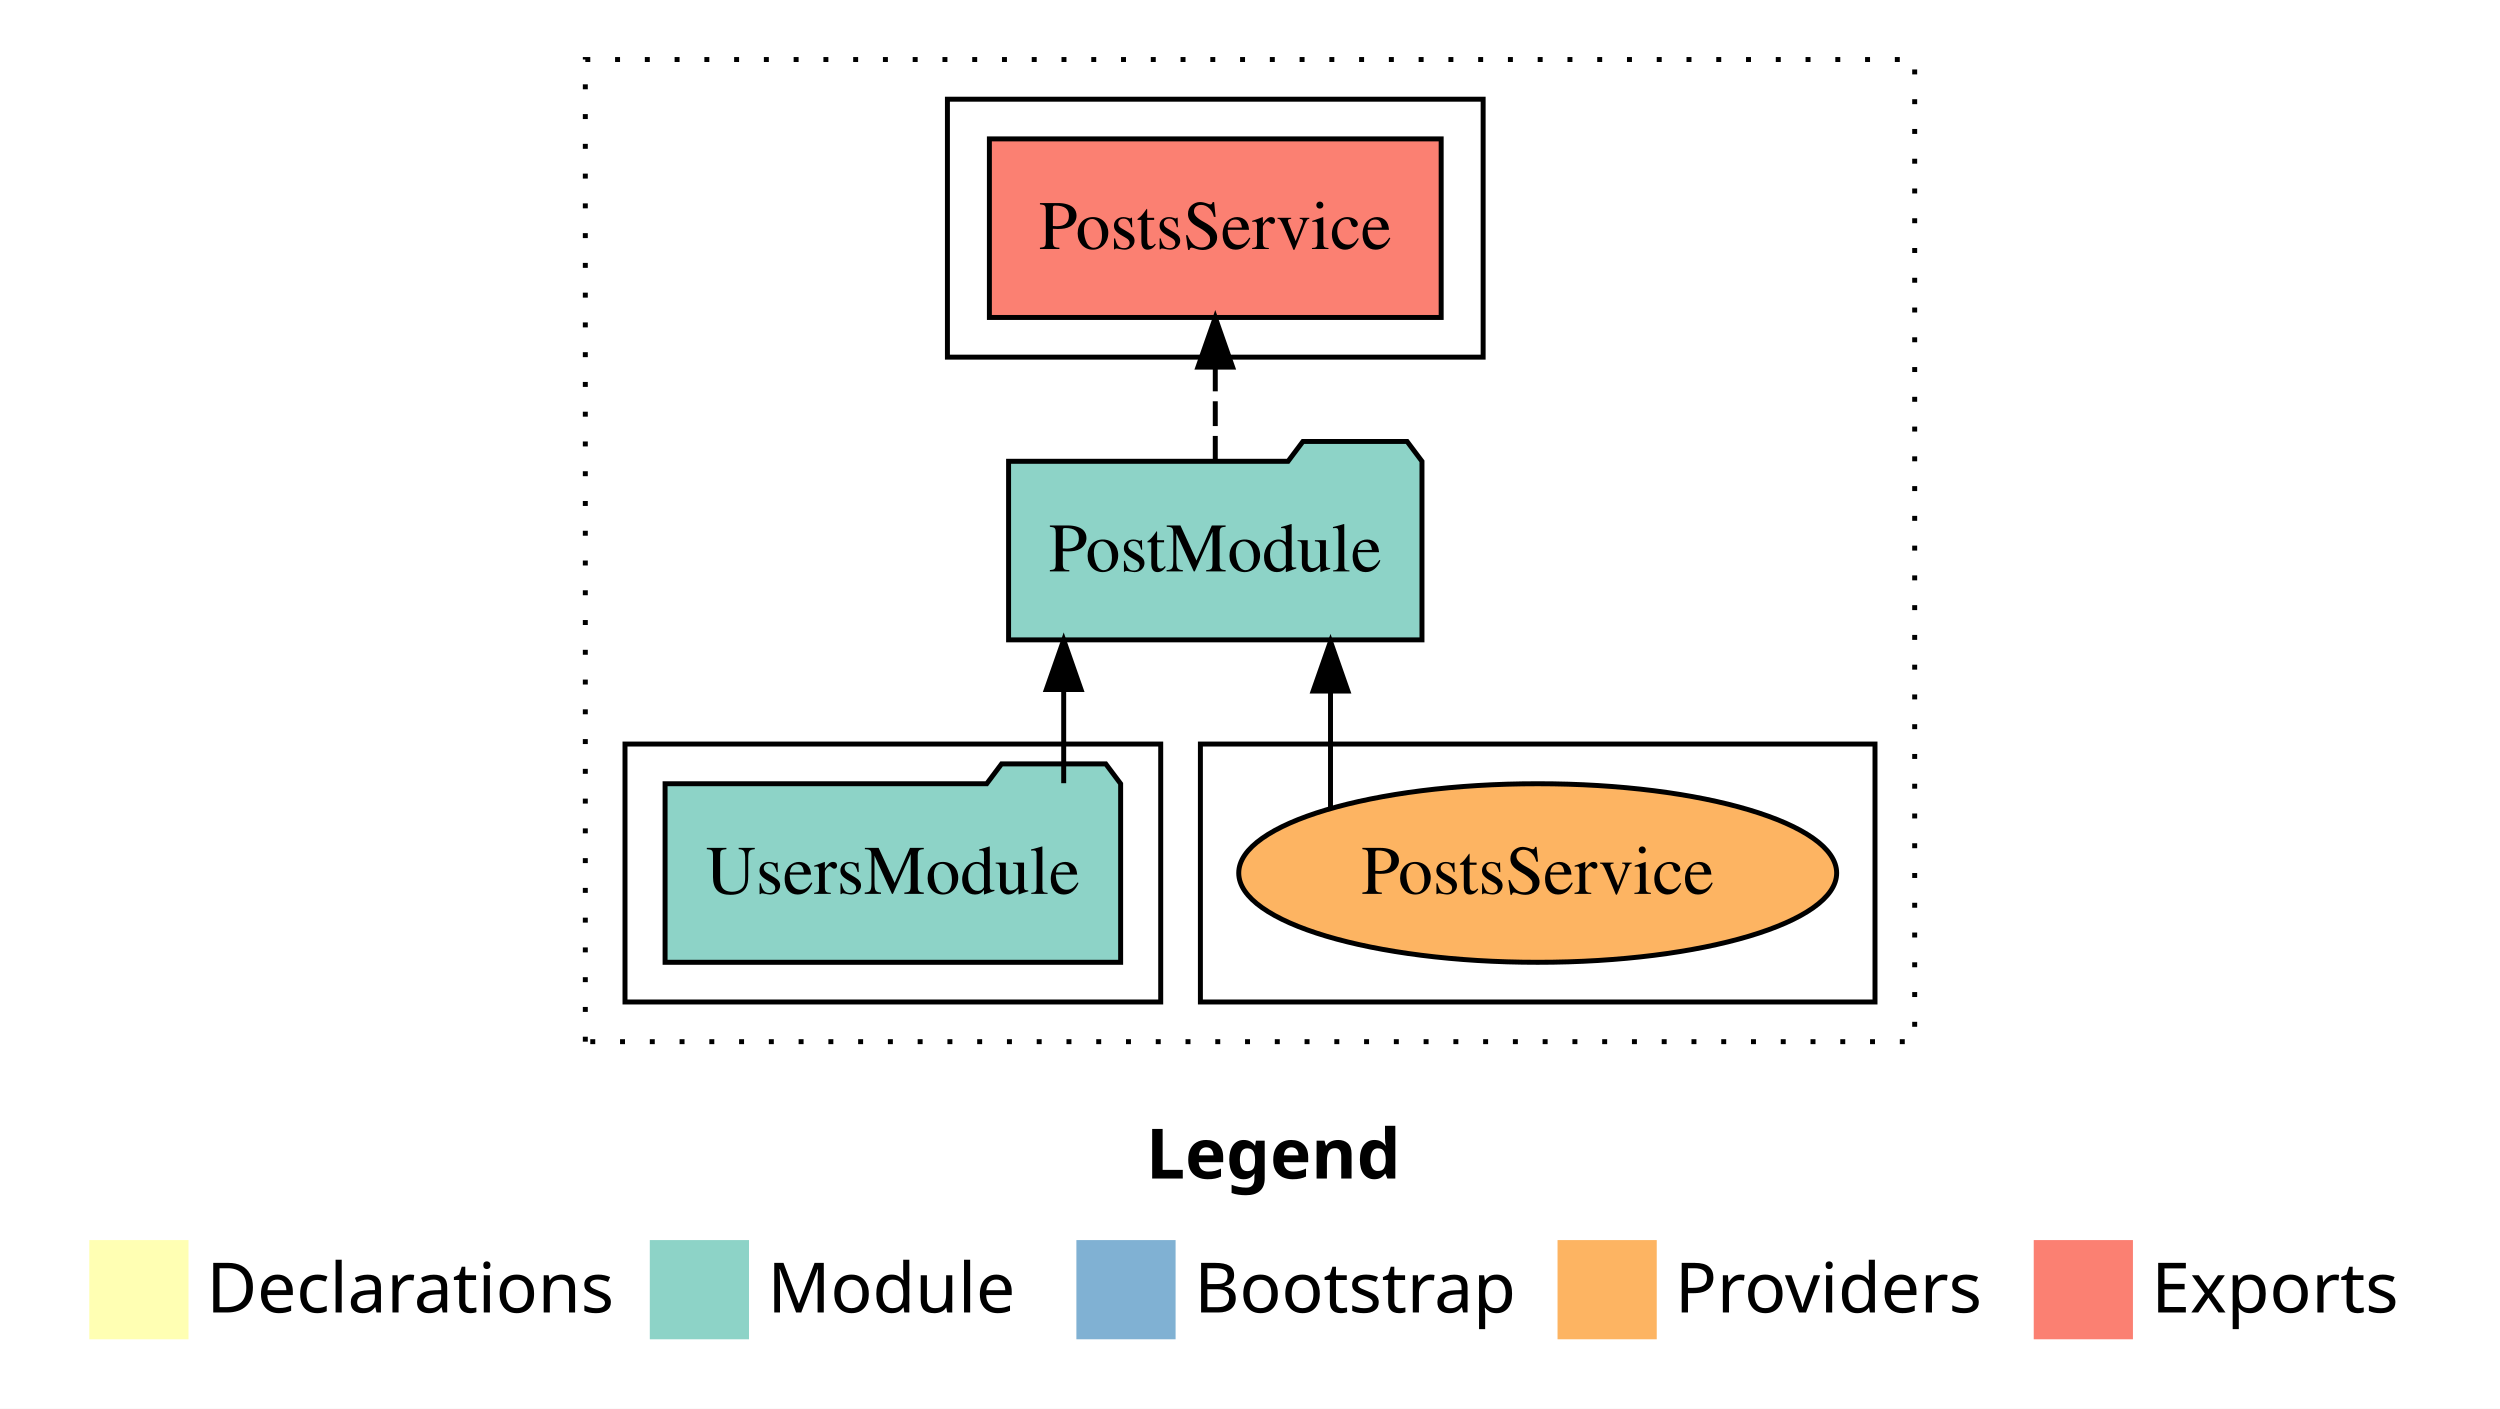
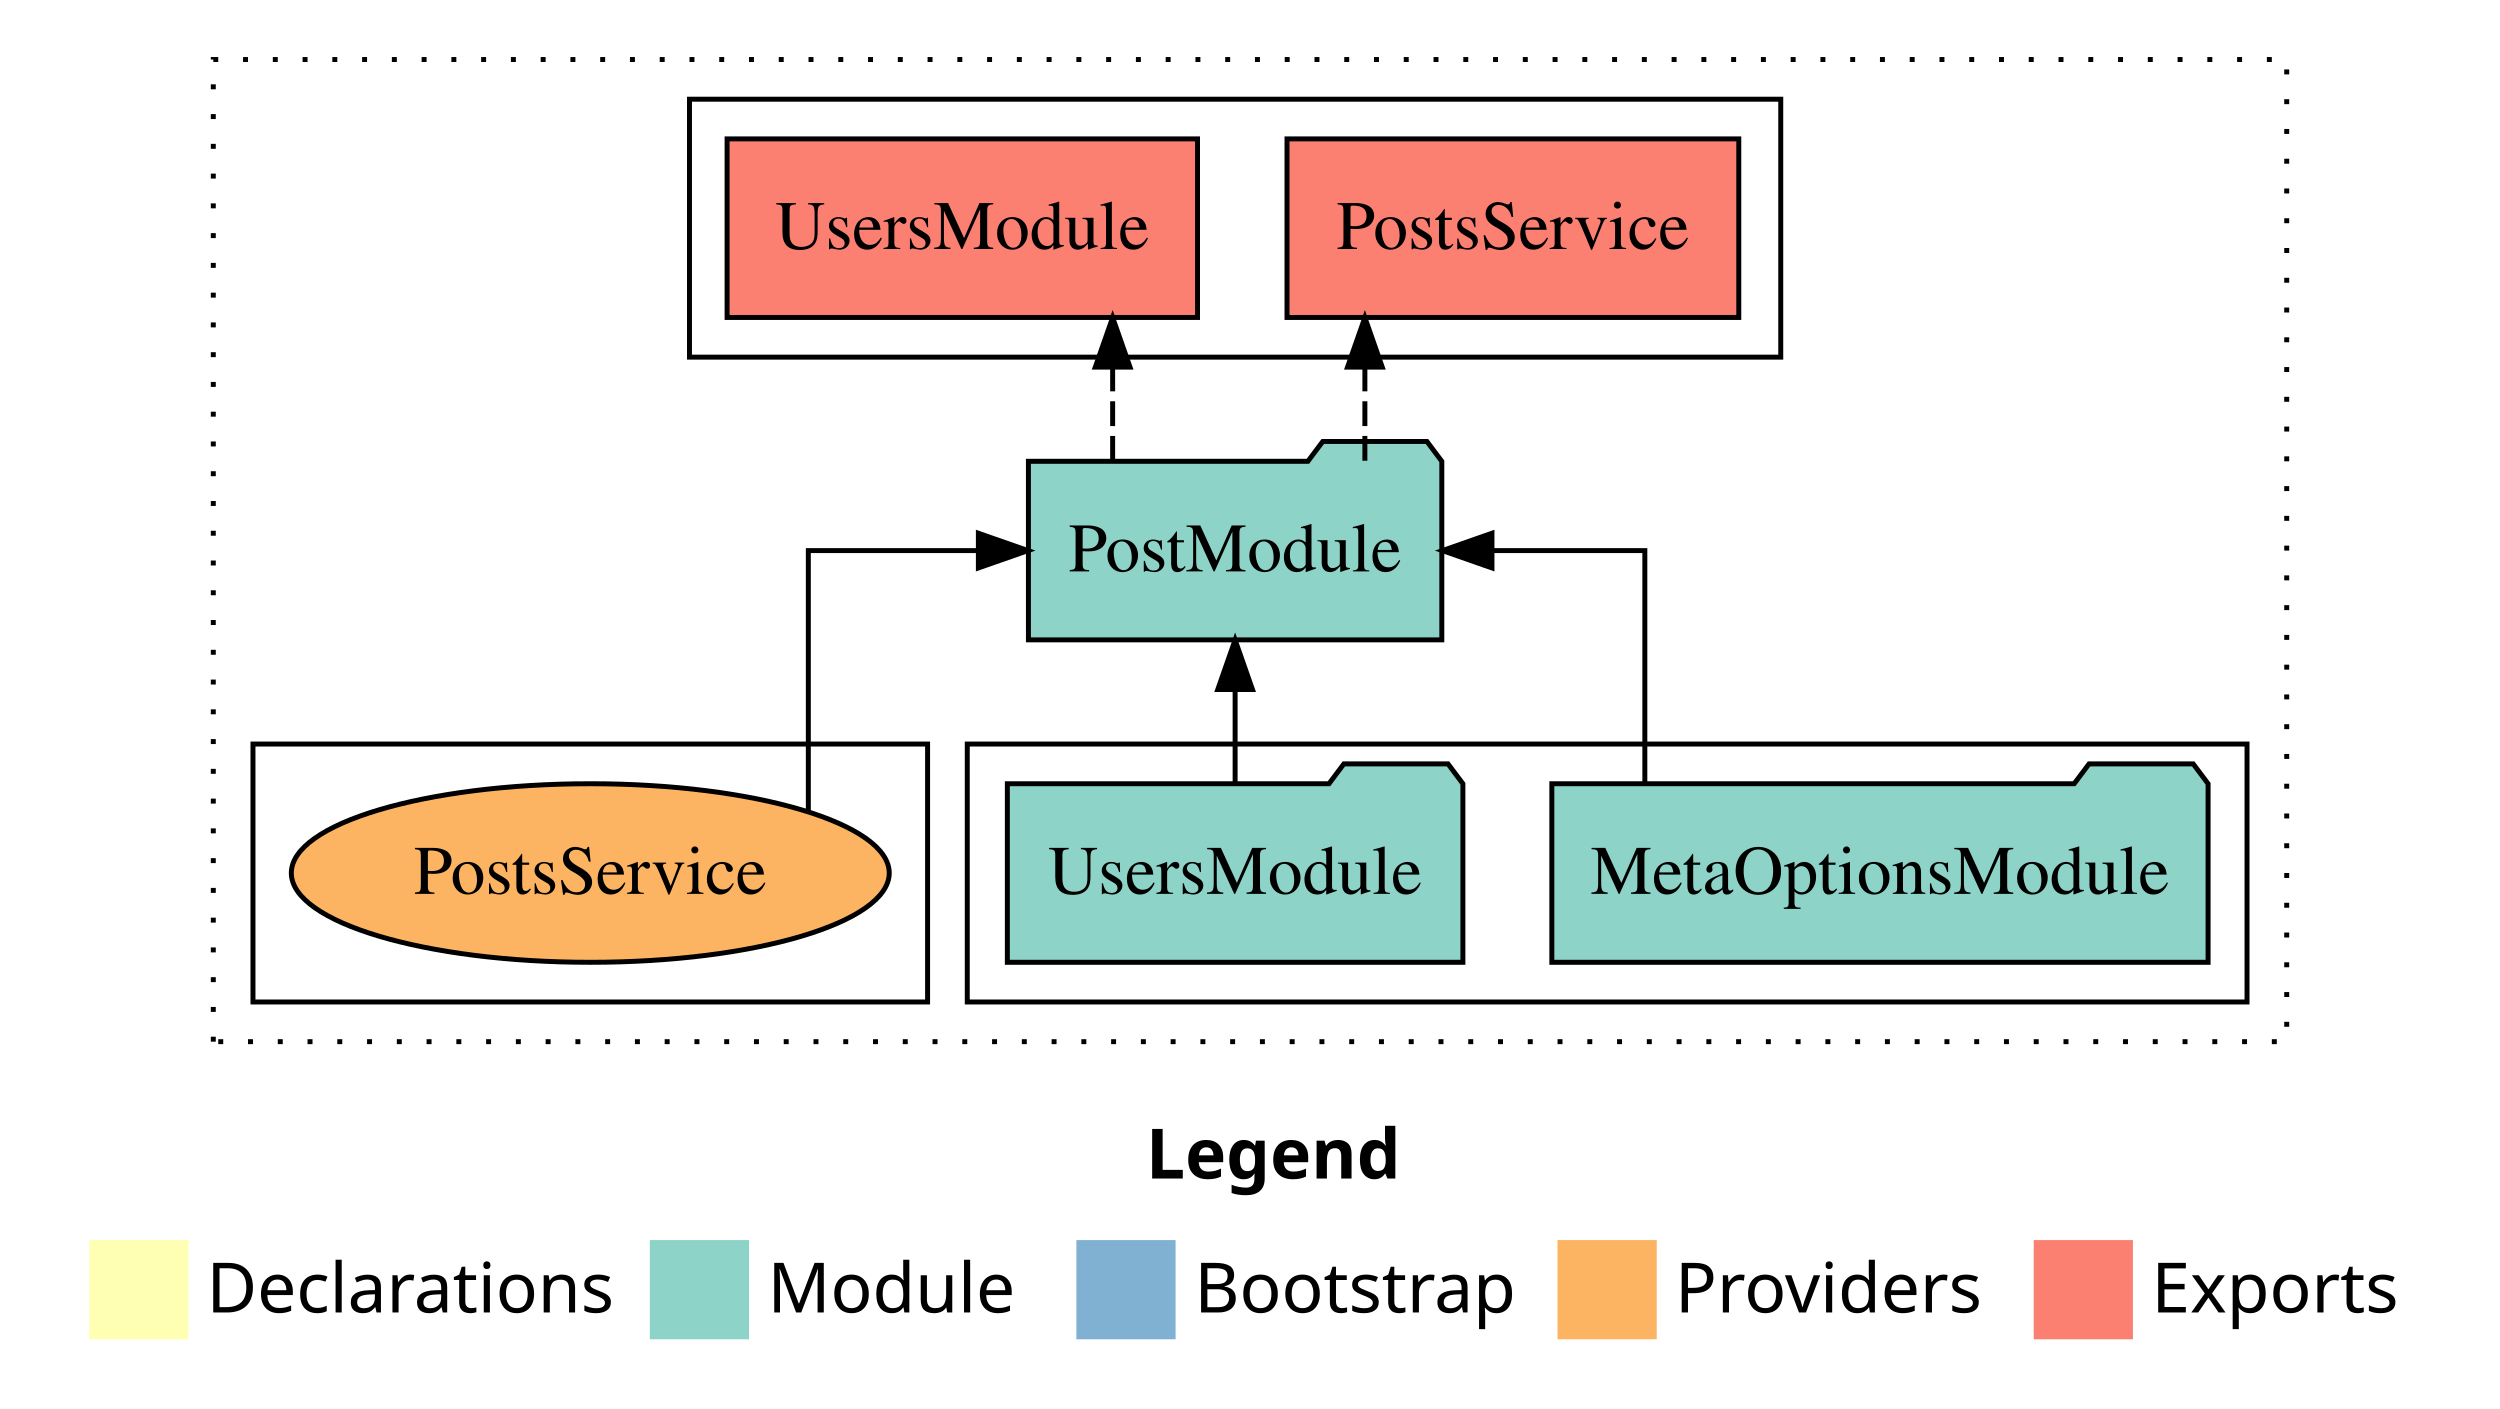
<svg xmlns="http://www.w3.org/2000/svg" width="504pt" height="284pt" viewBox="0.00 0.00 504.00 284.00">
  <g id="graph0" class="graph" transform="scale(1 1) rotate(0) translate(4 280)">
    <polygon fill="white" stroke="transparent" points="-4,4 -4,-280 500,-280 500,4 -4,4" />
    <text text-anchor="start" x="227.01" y="-42.4" font-family="Times-12" font-weight="bold" font-size="14.00">Legend</text>
    <polygon fill="#ffffb3" stroke="transparent" points="14,-10 14,-30 34,-30 34,-10 14,-10" />
    <text text-anchor="start" x="37.63" y="-15.4" font-family="Times-12" font-size="14.00">  Declarations</text>
    <polygon fill="#8dd3c7" stroke="transparent" points="127,-10 127,-30 147,-30 147,-10 127,-10" />
    <text text-anchor="start" x="150.73" y="-15.4" font-family="Times-12" font-size="14.00">  Module</text>
    <polygon fill="#80b1d3" stroke="transparent" points="213,-10 213,-30 233,-30 233,-10 213,-10" />
    <text text-anchor="start" x="236.78" y="-15.4" font-family="Times-12" font-size="14.00">  Bootstrap</text>
    <polygon fill="#fdb462" stroke="transparent" points="310,-10 310,-30 330,-30 330,-10 310,-10" />
    <text text-anchor="start" x="333.67" y="-15.4" font-family="Times-12" font-size="14.00">  Providers</text>
    <polygon fill="#fb8072" stroke="transparent" points="406,-10 406,-30 426,-30 426,-10 406,-10" />
    <text text-anchor="start" x="429.73" y="-15.4" font-family="Times-12" font-size="14.00">  Exports</text>
    <g id="clust1" class="cluster">
-       <polygon fill="none" stroke="black" stroke-dasharray="1,5" points="114,-70 114,-268 382,-268 382,-70 114,-70" />
+       <polygon fill="none" stroke="black" stroke-dasharray="1,5" points="39,-70 39,-268 457,-268 457,-70 39,-70" />
+     </g>
+     <g id="clust3" class="cluster">
+       <polygon fill="none" stroke="black" points="191,-78 191,-130 449,-130 449,-78 191,-78" />
    </g>
    <g id="clust4" class="cluster">
-       <polygon fill="none" stroke="black" points="187,-208 187,-260 295,-260 295,-208 187,-208" />
+       <polygon fill="none" stroke="black" points="135,-208 135,-260 355,-260 355,-208 135,-208" />
    </g>
    <g id="clust6" class="cluster">
-       <polygon fill="none" stroke="black" points="238,-78 238,-130 374,-130 374,-78 238,-78" />
-     </g>
-     <g id="clust3" class="cluster">
-       <polygon fill="none" stroke="black" points="122,-78 122,-130 230,-130 230,-78 122,-78" />
+       <polygon fill="none" stroke="black" points="47,-78 47,-130 183,-130 183,-78 47,-78" />
    </g>
    <g id="node1" class="node">
-       <polygon fill="#8dd3c7" stroke="black" points="221.92,-122 218.92,-126 197.92,-126 194.92,-122 130.08,-122 130.08,-86 221.92,-86 221.92,-122" />
-       <text text-anchor="middle" x="176" y="-99.8" font-family="Times,serif" font-size="14.00">UsersModule</text>
+       <polygon fill="#8dd3c7" stroke="black" points="441.15,-122 438.15,-126 417.15,-126 414.15,-122 308.85,-122 308.85,-86 441.15,-86 441.15,-122" />
+       <text text-anchor="middle" x="375" y="-99.8" font-family="Times,serif" font-size="14.00">MetaOptionsModule</text>
+     </g>
+     <g id="node3" class="node">
+       <polygon fill="#8dd3c7" stroke="black" points="286.67,-187 283.67,-191 262.67,-191 259.67,-187 203.33,-187 203.33,-151 286.67,-151 286.67,-187" />
+       <text text-anchor="middle" x="245" y="-164.8" font-family="Times,serif" font-size="14.00">PostModule</text>
+     </g>
+     <g id="edge1" class="edge">
+       <path fill="none" stroke="black" d="M327.6,-122.11C327.6,-141.34 327.6,-169 327.6,-169 327.6,-169 296.78,-169 296.78,-169" />
+       <polygon fill="black" stroke="black" points="296.78,-165.5 286.78,-169 296.78,-172.5 296.78,-165.5" />
    </g>
    <g id="node2" class="node">
-       <polygon fill="#8dd3c7" stroke="black" points="282.67,-187 279.67,-191 258.67,-191 255.67,-187 199.33,-187 199.33,-151 282.67,-151 282.67,-187" />
-       <text text-anchor="middle" x="241" y="-164.8" font-family="Times,serif" font-size="14.00">PostModule</text>
-     </g>
-     <g id="edge1" class="edge">
-       <path fill="none" stroke="black" d="M210.44,-122.11C210.44,-122.11 210.44,-140.99 210.44,-140.99" />
-       <polygon fill="black" stroke="black" points="206.94,-140.99 210.44,-150.99 213.94,-140.99 206.94,-140.99" />
-     </g>
-     <g id="node3" class="node">
-       <polygon fill="#fb8072" stroke="black" points="286.54,-252 195.46,-252 195.46,-216 286.54,-216 286.54,-252" />
-       <text text-anchor="middle" x="241" y="-229.8" font-family="Times,serif" font-size="14.00">PostsService </text>
+       <polygon fill="#8dd3c7" stroke="black" points="290.92,-122 287.92,-126 266.92,-126 263.92,-122 199.08,-122 199.08,-86 290.92,-86 290.92,-122" />
+       <text text-anchor="middle" x="245" y="-99.8" font-family="Times,serif" font-size="14.00">UsersModule</text>
    </g>
    <g id="edge2" class="edge">
-       <path fill="none" stroke="black" stroke-dasharray="5,2" d="M241,-187.11C241,-187.11 241,-205.99 241,-205.99" />
-       <polygon fill="black" stroke="black" points="237.5,-205.99 241,-215.99 244.5,-205.99 237.5,-205.99" />
+       <path fill="none" stroke="black" d="M245,-122.11C245,-122.11 245,-140.99 245,-140.99" />
+       <polygon fill="black" stroke="black" points="241.5,-140.99 245,-150.99 248.5,-140.99 241.5,-140.99" />
    </g>
    <g id="node4" class="node">
-       <ellipse fill="#fdb462" stroke="black" cx="306" cy="-104" rx="60.27" ry="18" />
-       <text text-anchor="middle" x="306" y="-99.8" font-family="Times,serif" font-size="14.00">PostsService</text>
+       <polygon fill="#fb8072" stroke="black" points="346.54,-252 255.46,-252 255.46,-216 346.54,-216 346.54,-252" />
+       <text text-anchor="middle" x="301" y="-229.8" font-family="Times,serif" font-size="14.00">PostsService </text>
    </g>
    <g id="edge3" class="edge">
-       <path fill="none" stroke="black" d="M264.23,-117.15C264.23,-117.15 264.23,-140.69 264.23,-140.69" />
-       <polygon fill="black" stroke="black" points="260.73,-140.69 264.23,-150.69 267.73,-140.69 260.73,-140.69" />
+       <path fill="none" stroke="black" stroke-dasharray="5,2" d="M271.16,-187.11C271.16,-187.11 271.16,-205.99 271.16,-205.99" />
+       <polygon fill="black" stroke="black" points="267.66,-205.99 271.16,-215.99 274.66,-205.99 267.66,-205.99" />
+     </g>
+     <g id="node5" class="node">
+       <polygon fill="#fb8072" stroke="black" points="237.42,-252 142.58,-252 142.58,-216 237.42,-216 237.42,-252" />
+       <text text-anchor="middle" x="190" y="-229.8" font-family="Times,serif" font-size="14.00">UsersModule </text>
+     </g>
+     <g id="edge4" class="edge">
+       <path fill="none" stroke="black" stroke-dasharray="5,2" d="M220.31,-187.11C220.31,-187.11 220.31,-205.99 220.31,-205.99" />
+       <polygon fill="black" stroke="black" points="216.81,-205.99 220.31,-215.99 223.81,-205.99 216.81,-205.99" />
+     </g>
+     <g id="node6" class="node">
+       <ellipse fill="#fdb462" stroke="black" cx="115" cy="-104" rx="60.27" ry="18" />
+       <text text-anchor="middle" x="115" y="-99.8" font-family="Times,serif" font-size="14.00">PostsService</text>
+     </g>
+     <g id="edge5" class="edge">
+       <path fill="none" stroke="black" d="M158.96,-116.53C158.96,-135.42 158.96,-169 158.96,-169 158.96,-169 193.24,-169 193.24,-169" />
+       <polygon fill="black" stroke="black" points="193.24,-172.5 203.24,-169 193.24,-165.5 193.24,-172.5" />
    </g>
  </g>
</svg>
